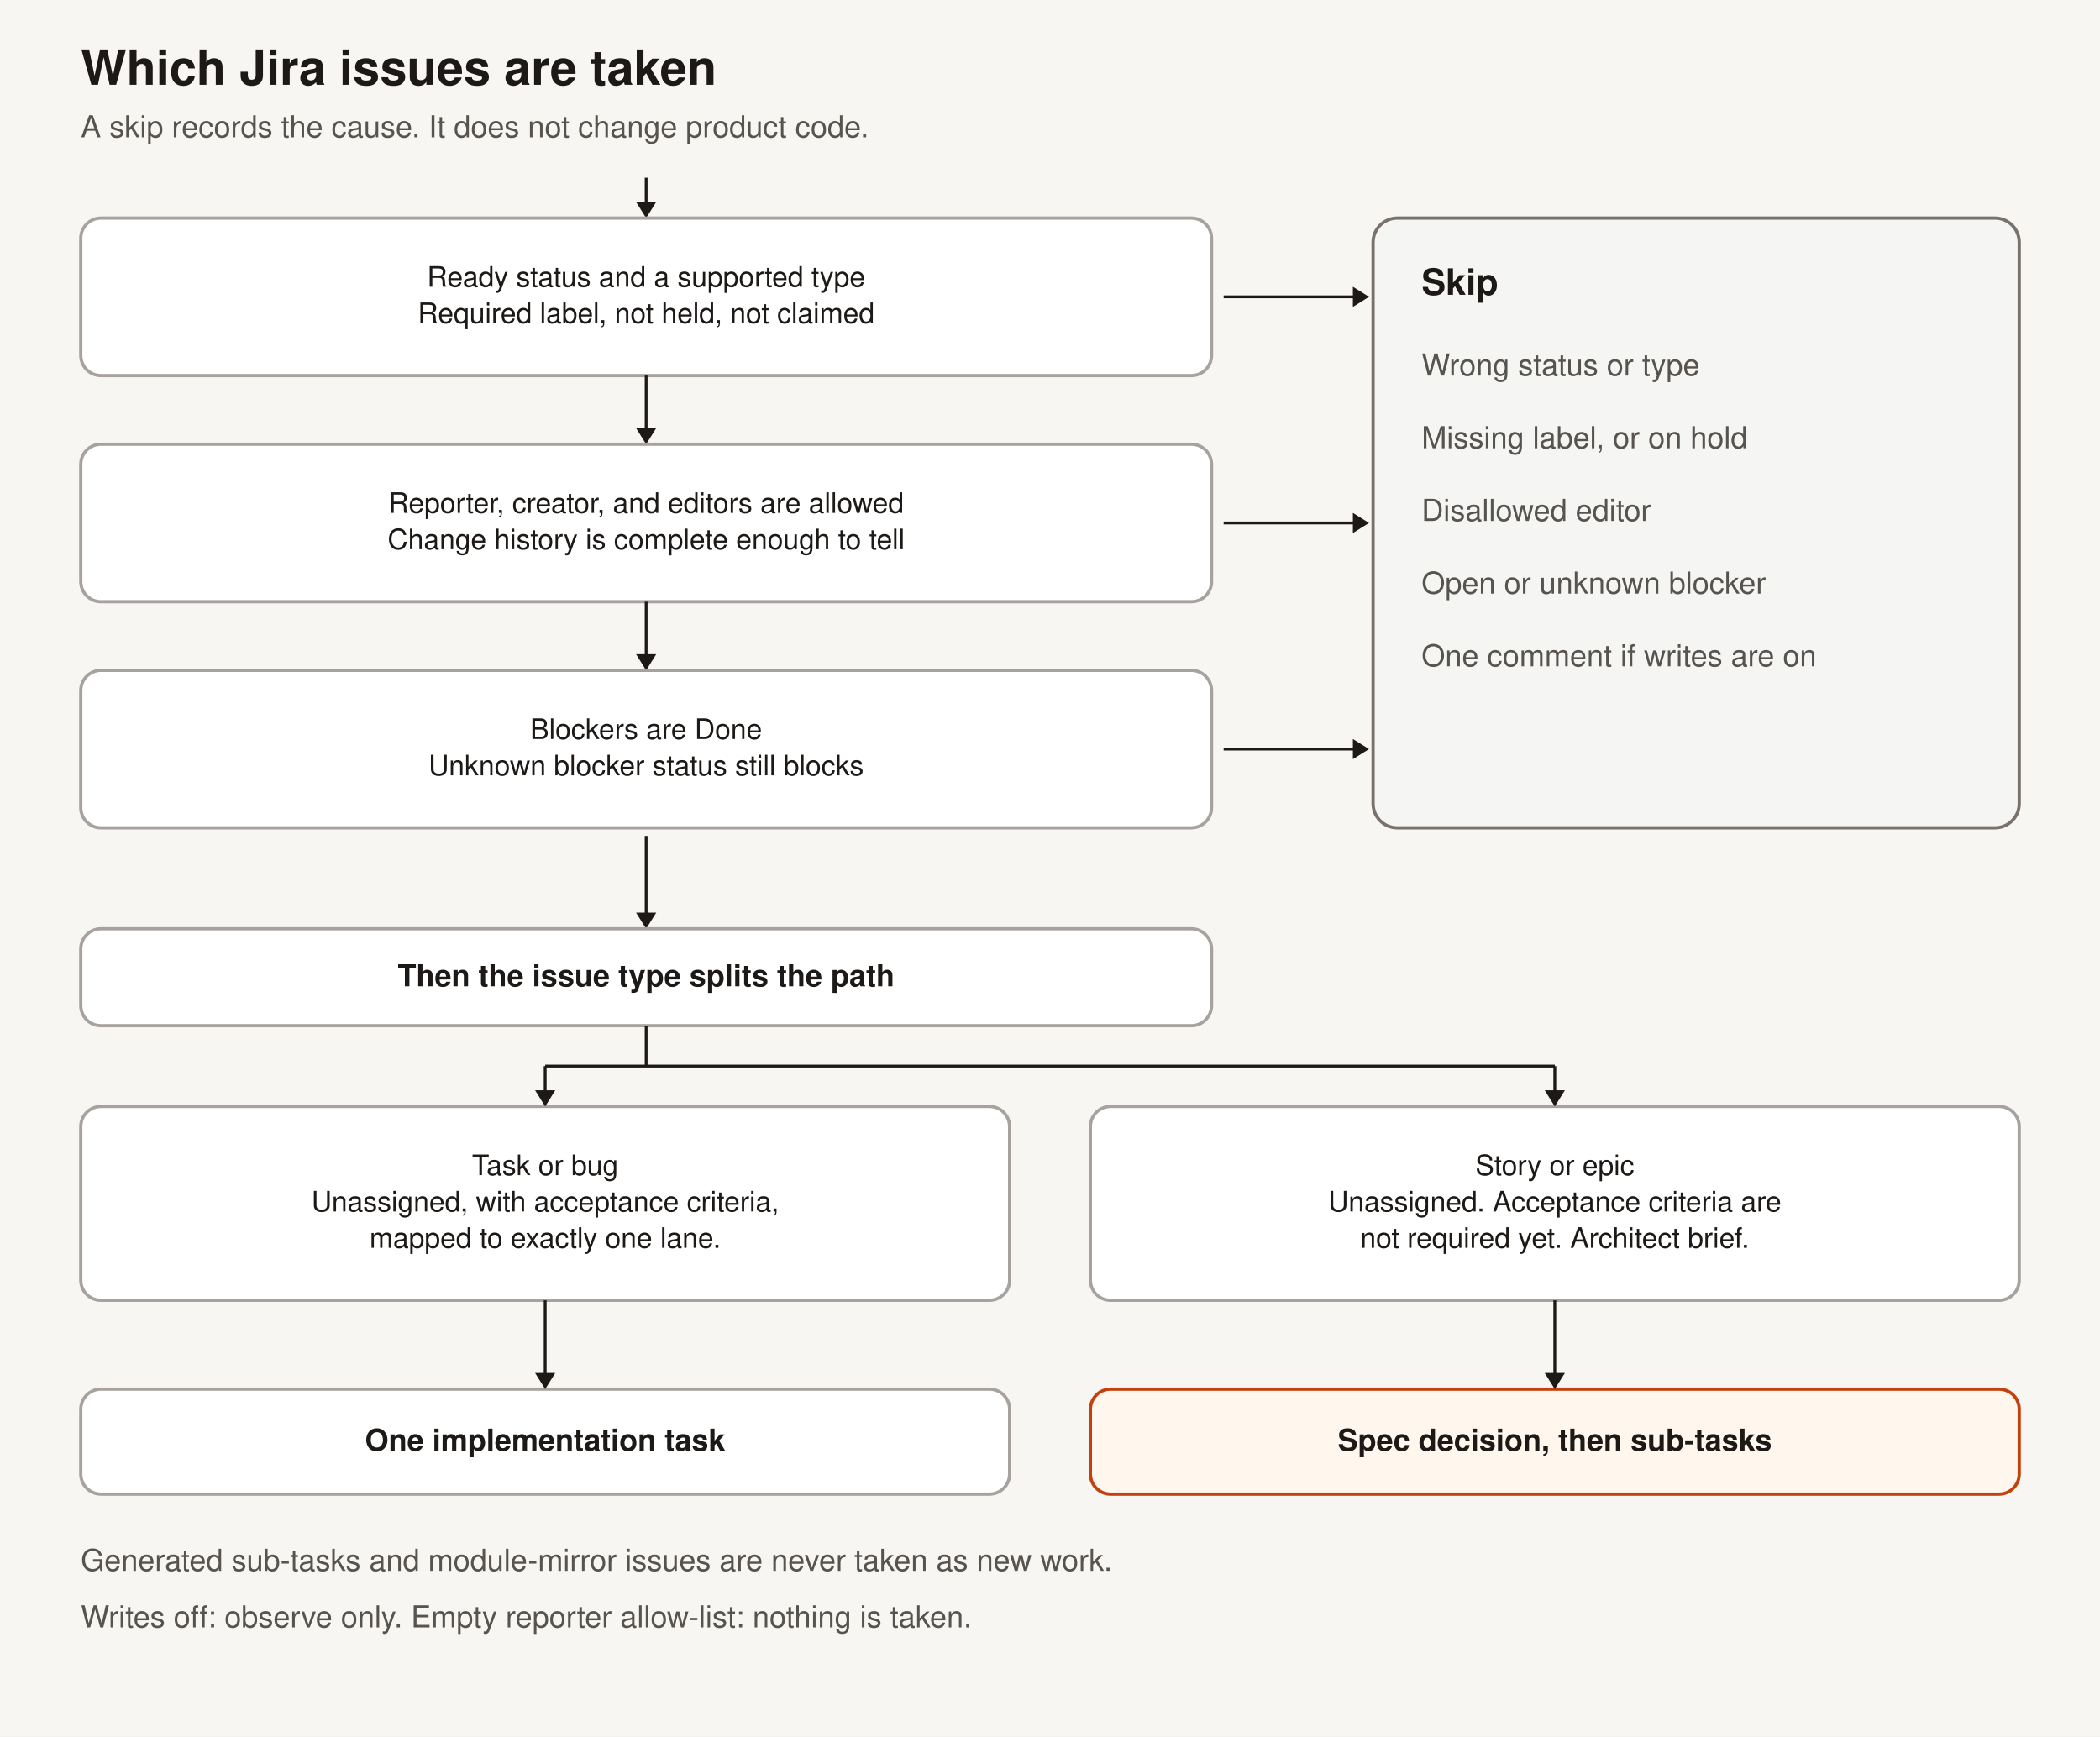
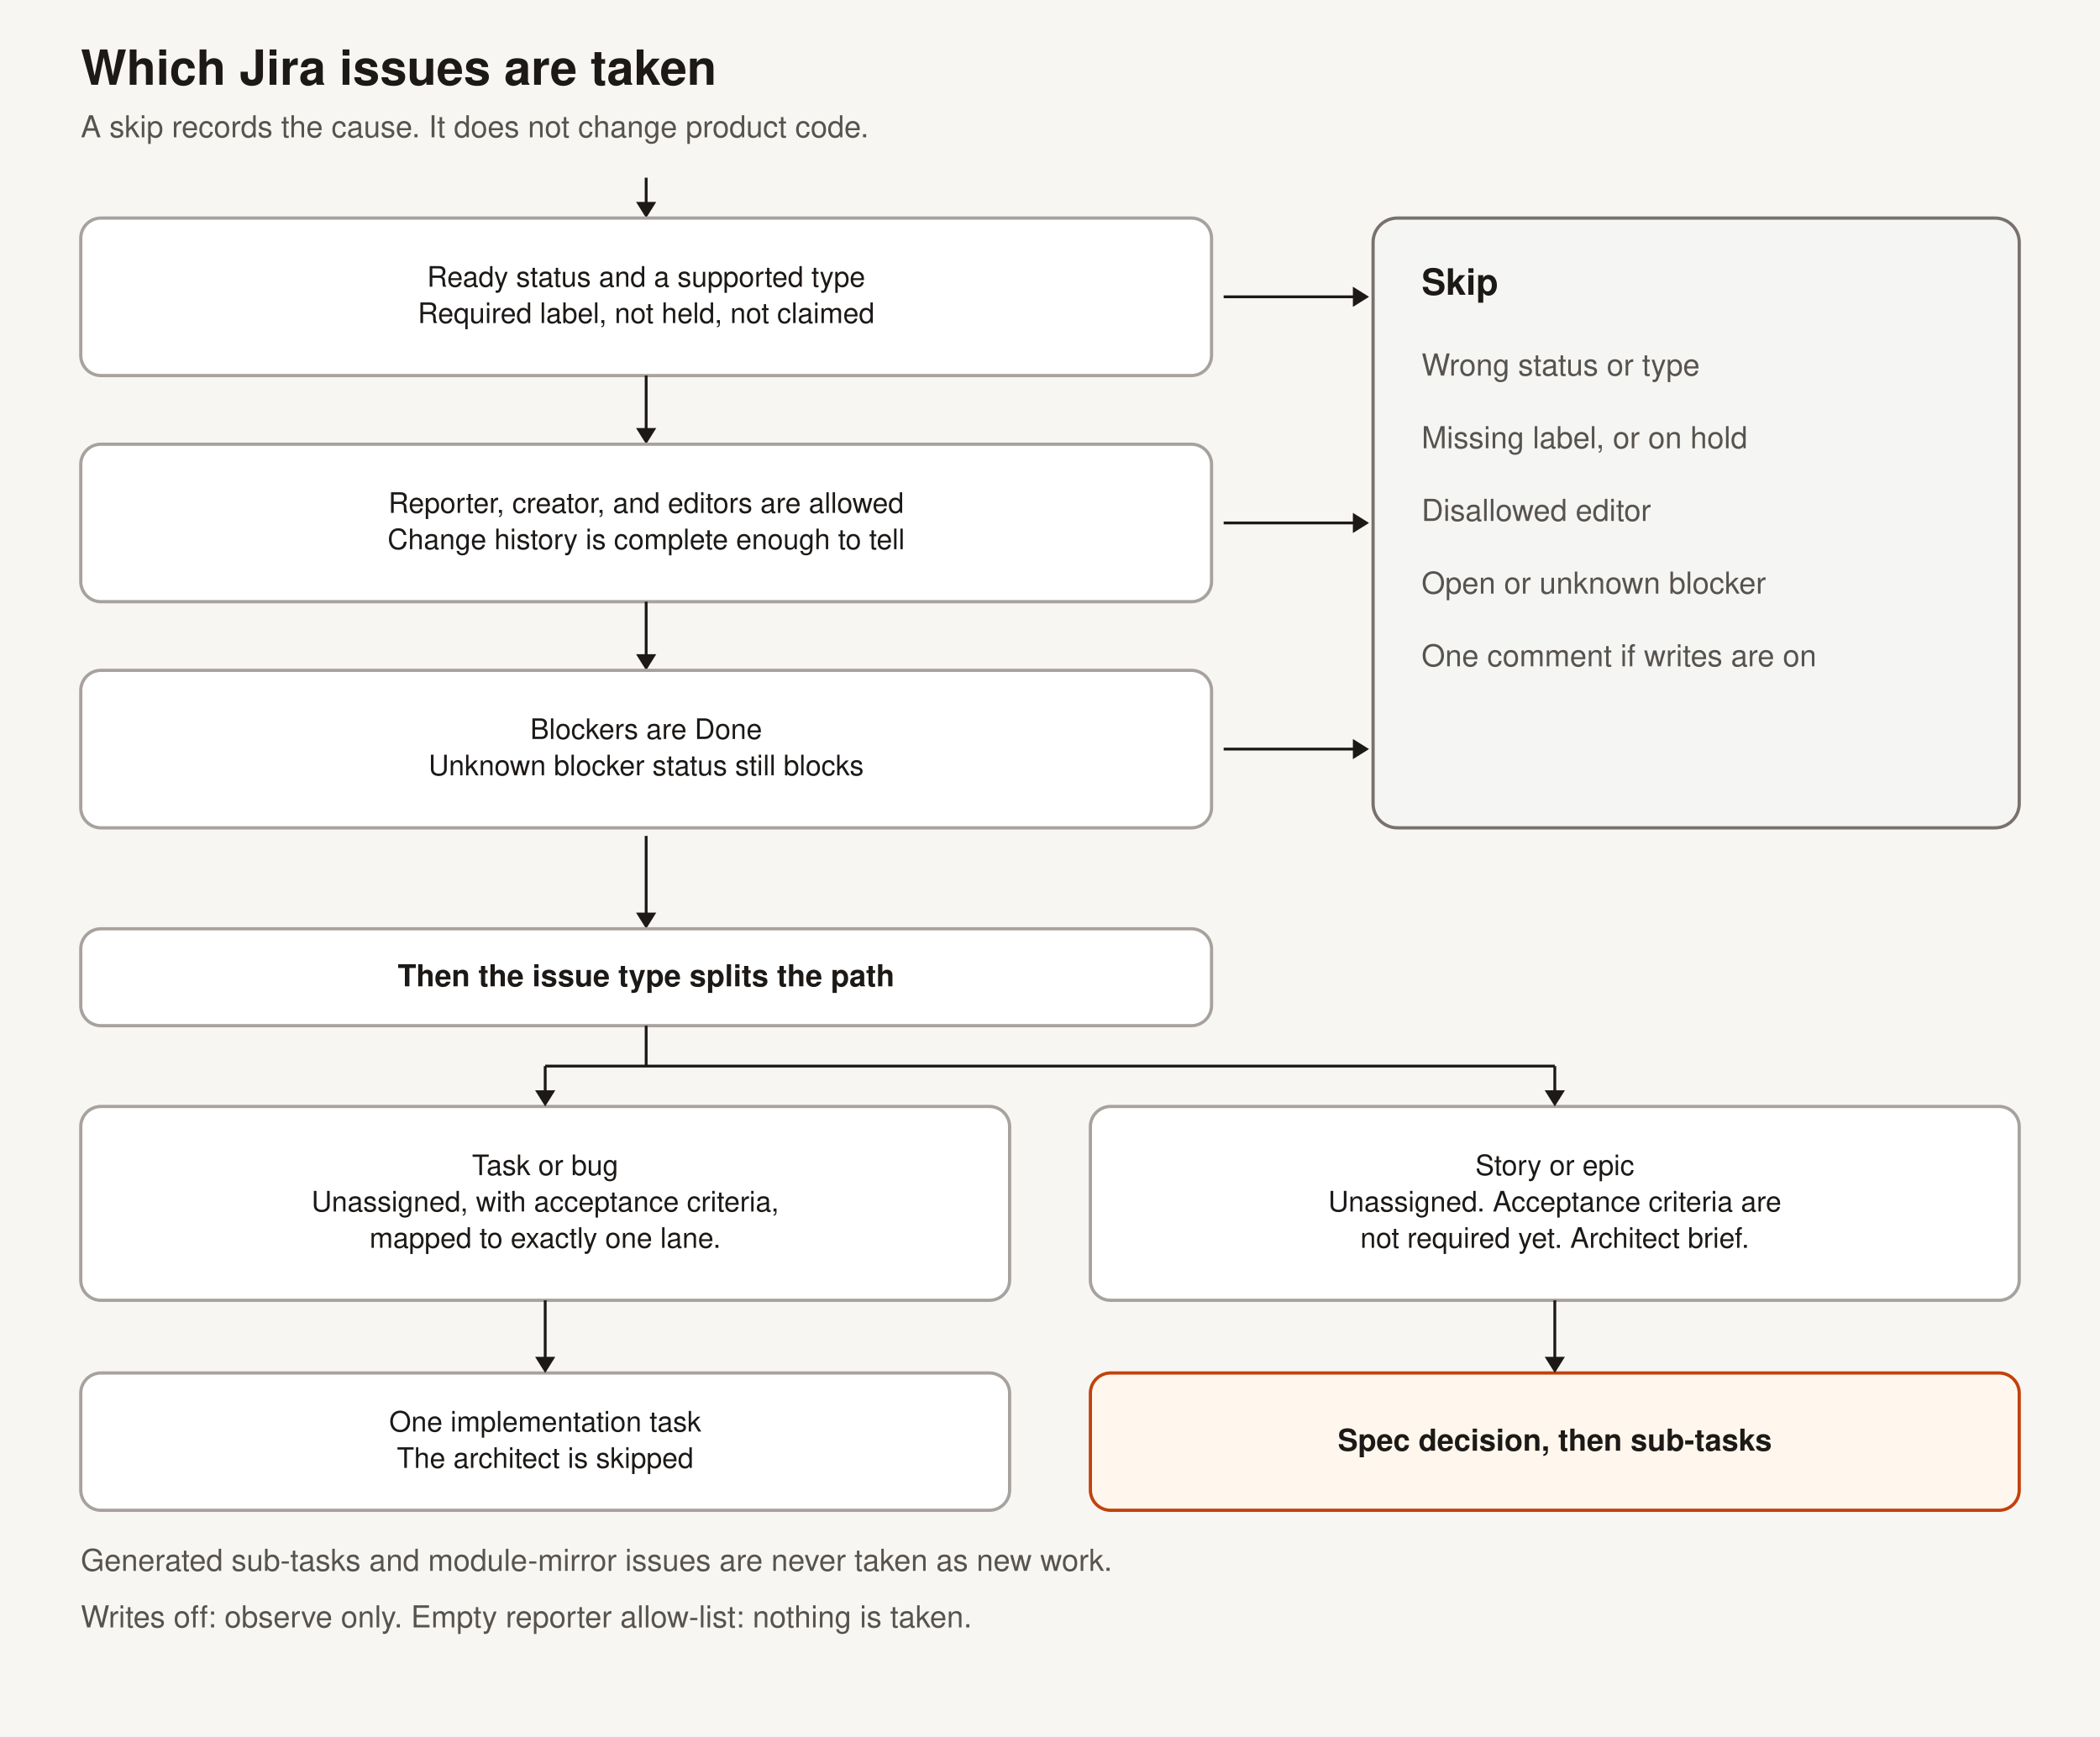
<svg xmlns="http://www.w3.org/2000/svg" width="1040" height="860" viewBox="0 0 1040 860" role="img">
  <rect width="100%" height="100%" fill="#f7f6f3" />
  <text x="40" y="42" fill="#1c1917" font-family="Helvetica, Arial, sans-serif" font-size="24" font-weight="700" text-anchor="start">Which Jira issues are taken</text>
  <text x="40" y="68" fill="#57534e" font-family="Helvetica, Arial, sans-serif" font-size="15" font-weight="400" text-anchor="start">A skip records the cause. It does not change product code.</text>
  <line x1="320.0" y1="88" x2="320.0" y2="101" stroke="#1c1917" stroke-width="1.4" />
  <polygon points="315.0,100 325.0,100 320.0,108" fill="#1c1917" />
  <rect x="40" y="108" width="560" height="78" rx="10" fill="#ffffff" stroke="#a8a29e" stroke-width="1.6" />
  <text x="320.0" y="142.0" fill="#1c1917" font-family="Helvetica, Arial, sans-serif" font-size="14" font-weight="400" text-anchor="middle">Ready status and a supported type</text>
  <text x="320.0" y="160.0" fill="#1c1917" font-family="Helvetica, Arial, sans-serif" font-size="14" font-weight="400" text-anchor="middle">Required label, not held, not claimed</text>
  <line x1="606" y1="147" x2="671" y2="147" stroke="#1c1917" stroke-width="1.4" />
  <polygon points="670,142 670,152 678,147" fill="#1c1917" />
  <line x1="320.0" y1="186" x2="320.0" y2="213" stroke="#1c1917" stroke-width="1.4" />
  <polygon points="315.0,212 325.0,212 320.0,220" fill="#1c1917" />
  <rect x="40" y="220" width="560" height="78" rx="10" fill="#ffffff" stroke="#a8a29e" stroke-width="1.6" />
  <text x="320.0" y="254.0" fill="#1c1917" font-family="Helvetica, Arial, sans-serif" font-size="14" font-weight="400" text-anchor="middle">Reporter, creator, and editors are allowed</text>
  <text x="320.0" y="272.0" fill="#1c1917" font-family="Helvetica, Arial, sans-serif" font-size="14" font-weight="400" text-anchor="middle">Change history is complete enough to tell</text>
  <line x1="606" y1="259" x2="671" y2="259" stroke="#1c1917" stroke-width="1.4" />
  <polygon points="670,254 670,264 678,259" fill="#1c1917" />
  <line x1="320.0" y1="298" x2="320.0" y2="325" stroke="#1c1917" stroke-width="1.4" />
  <polygon points="315.0,324 325.0,324 320.0,332" fill="#1c1917" />
  <rect x="40" y="332" width="560" height="78" rx="10" fill="#ffffff" stroke="#a8a29e" stroke-width="1.6" />
  <text x="320.0" y="366.0" fill="#1c1917" font-family="Helvetica, Arial, sans-serif" font-size="14" font-weight="400" text-anchor="middle">Blockers are Done</text>
  <text x="320.0" y="384.0" fill="#1c1917" font-family="Helvetica, Arial, sans-serif" font-size="14" font-weight="400" text-anchor="middle">Unknown blocker status still blocks</text>
  <line x1="606" y1="371" x2="671" y2="371" stroke="#1c1917" stroke-width="1.4" />
  <polygon points="670,366 670,376 678,371" fill="#1c1917" />
  <rect x="680" y="108" width="320" height="302" rx="12" fill="#f5f5f4" stroke="#78716c" stroke-width="1.6" />
  <text x="704" y="146" fill="#1c1917" font-family="Helvetica, Arial, sans-serif" font-size="18" font-weight="700" text-anchor="start">Skip</text>
  <text x="704" y="186" fill="#57534e" font-family="Helvetica, Arial, sans-serif" font-size="15" font-weight="400" text-anchor="start">Wrong status or type</text>
  <text x="704" y="222" fill="#57534e" font-family="Helvetica, Arial, sans-serif" font-size="15" font-weight="400" text-anchor="start">Missing label, or on hold</text>
  <text x="704" y="258" fill="#57534e" font-family="Helvetica, Arial, sans-serif" font-size="15" font-weight="400" text-anchor="start">Disallowed editor</text>
  <text x="704" y="294" fill="#57534e" font-family="Helvetica, Arial, sans-serif" font-size="15" font-weight="400" text-anchor="start">Open or unknown blocker</text>
  <text x="704" y="330" fill="#57534e" font-family="Helvetica, Arial, sans-serif" font-size="15" font-weight="400" text-anchor="start">One comment if writes are on</text>
  <line x1="320.0" y1="414" x2="320.0" y2="453" stroke="#1c1917" stroke-width="1.4" />
  <polygon points="315.0,452 325.0,452 320.0,460" fill="#1c1917" />
  <rect x="40" y="460" width="560" height="48" rx="10" fill="#ffffff" stroke="#a8a29e" stroke-width="1.6" />
  <text x="320.0" y="488.5" fill="#1c1917" font-family="Helvetica, Arial, sans-serif" font-size="15" font-weight="600" text-anchor="middle">Then the issue type splits the path</text>
  <line x1="320" y1="508" x2="320" y2="528" stroke="#1c1917" stroke-width="1.4" />
  <line x1="270" y1="528" x2="770" y2="528" stroke="#1c1917" stroke-width="1.4" />
  <rect x="40" y="548" width="460" height="96" rx="10" fill="#ffffff" stroke="#a8a29e" stroke-width="1.6" />
  <text x="270.0" y="582.0" fill="#1c1917" font-family="Helvetica, Arial, sans-serif" font-size="14" font-weight="400" text-anchor="middle">Task or bug</text>
  <text x="270.0" y="600.0" fill="#1c1917" font-family="Helvetica, Arial, sans-serif" font-size="14" font-weight="400" text-anchor="middle">Unassigned, with acceptance criteria,</text>
  <text x="270.0" y="618.0" fill="#1c1917" font-family="Helvetica, Arial, sans-serif" font-size="14" font-weight="400" text-anchor="middle">mapped to exactly one lane.</text>
  <rect x="540" y="548" width="460" height="96" rx="10" fill="#ffffff" stroke="#a8a29e" stroke-width="1.6" />
  <text x="770.0" y="582.0" fill="#1c1917" font-family="Helvetica, Arial, sans-serif" font-size="14" font-weight="400" text-anchor="middle">Story or epic</text>
  <text x="770.0" y="600.0" fill="#1c1917" font-family="Helvetica, Arial, sans-serif" font-size="14" font-weight="400" text-anchor="middle">Unassigned. Acceptance criteria are</text>
  <text x="770.0" y="618.0" fill="#1c1917" font-family="Helvetica, Arial, sans-serif" font-size="14" font-weight="400" text-anchor="middle">not required yet. Architect brief.</text>
  <line x1="270" y1="528" x2="270" y2="541" stroke="#1c1917" stroke-width="1.4" />
  <polygon points="265,540 275,540 270,548" fill="#1c1917" />
  <line x1="770" y1="528" x2="770" y2="541" stroke="#1c1917" stroke-width="1.4" />
  <polygon points="765,540 775,540 770,548" fill="#1c1917" />
-   <rect x="40" y="688" width="460" height="52" rx="10" fill="#ffffff" stroke="#a8a29e" stroke-width="1.6" />
-   <text x="270.0" y="718.5" fill="#1c1917" font-family="Helvetica, Arial, sans-serif" font-size="15" font-weight="600" text-anchor="middle">One implementation task</text>
-   <rect x="540" y="688" width="460" height="52" rx="10" fill="#fff7ed" stroke="#c2410c" stroke-width="1.6" />
+   <rect x="40" y="680" width="460" height="68" rx="10" fill="#ffffff" stroke="#a8a29e" stroke-width="1.6" />
+   <text x="270.0" y="709.0" fill="#1c1917" font-family="Helvetica, Arial, sans-serif" font-size="14" font-weight="400" text-anchor="middle">One implementation task</text>
+   <text x="270.0" y="727.0" fill="#1c1917" font-family="Helvetica, Arial, sans-serif" font-size="14" font-weight="400" text-anchor="middle">The architect is skipped</text>
+   <rect x="540" y="680" width="460" height="68" rx="10" fill="#fff7ed" stroke="#c2410c" stroke-width="1.6" />
  <text x="770.0" y="718.5" fill="#1c1917" font-family="Helvetica, Arial, sans-serif" font-size="15" font-weight="600" text-anchor="middle">Spec decision, then sub-tasks</text>
-   <line x1="270" y1="644" x2="270" y2="681" stroke="#1c1917" stroke-width="1.4" />
-   <polygon points="265,680 275,680 270,688" fill="#1c1917" />
-   <line x1="770" y1="644" x2="770" y2="681" stroke="#1c1917" stroke-width="1.4" />
-   <polygon points="765,680 775,680 770,688" fill="#1c1917" />
+   <line x1="270" y1="644" x2="270" y2="673" stroke="#1c1917" stroke-width="1.4" />
+   <polygon points="265,672 275,672 270,680" fill="#1c1917" />
+   <line x1="770" y1="644" x2="770" y2="673" stroke="#1c1917" stroke-width="1.4" />
+   <polygon points="765,672 775,672 770,680" fill="#1c1917" />
  <text x="40" y="778" fill="#57534e" font-family="Helvetica, Arial, sans-serif" font-size="15" font-weight="400" text-anchor="start">Generated sub-tasks and module-mirror issues are never taken as new work.</text>
  <text x="40" y="806" fill="#57534e" font-family="Helvetica, Arial, sans-serif" font-size="15" font-weight="400" text-anchor="start">Writes off: observe only. Empty reporter allow-list: nothing is taken.</text>
</svg>
